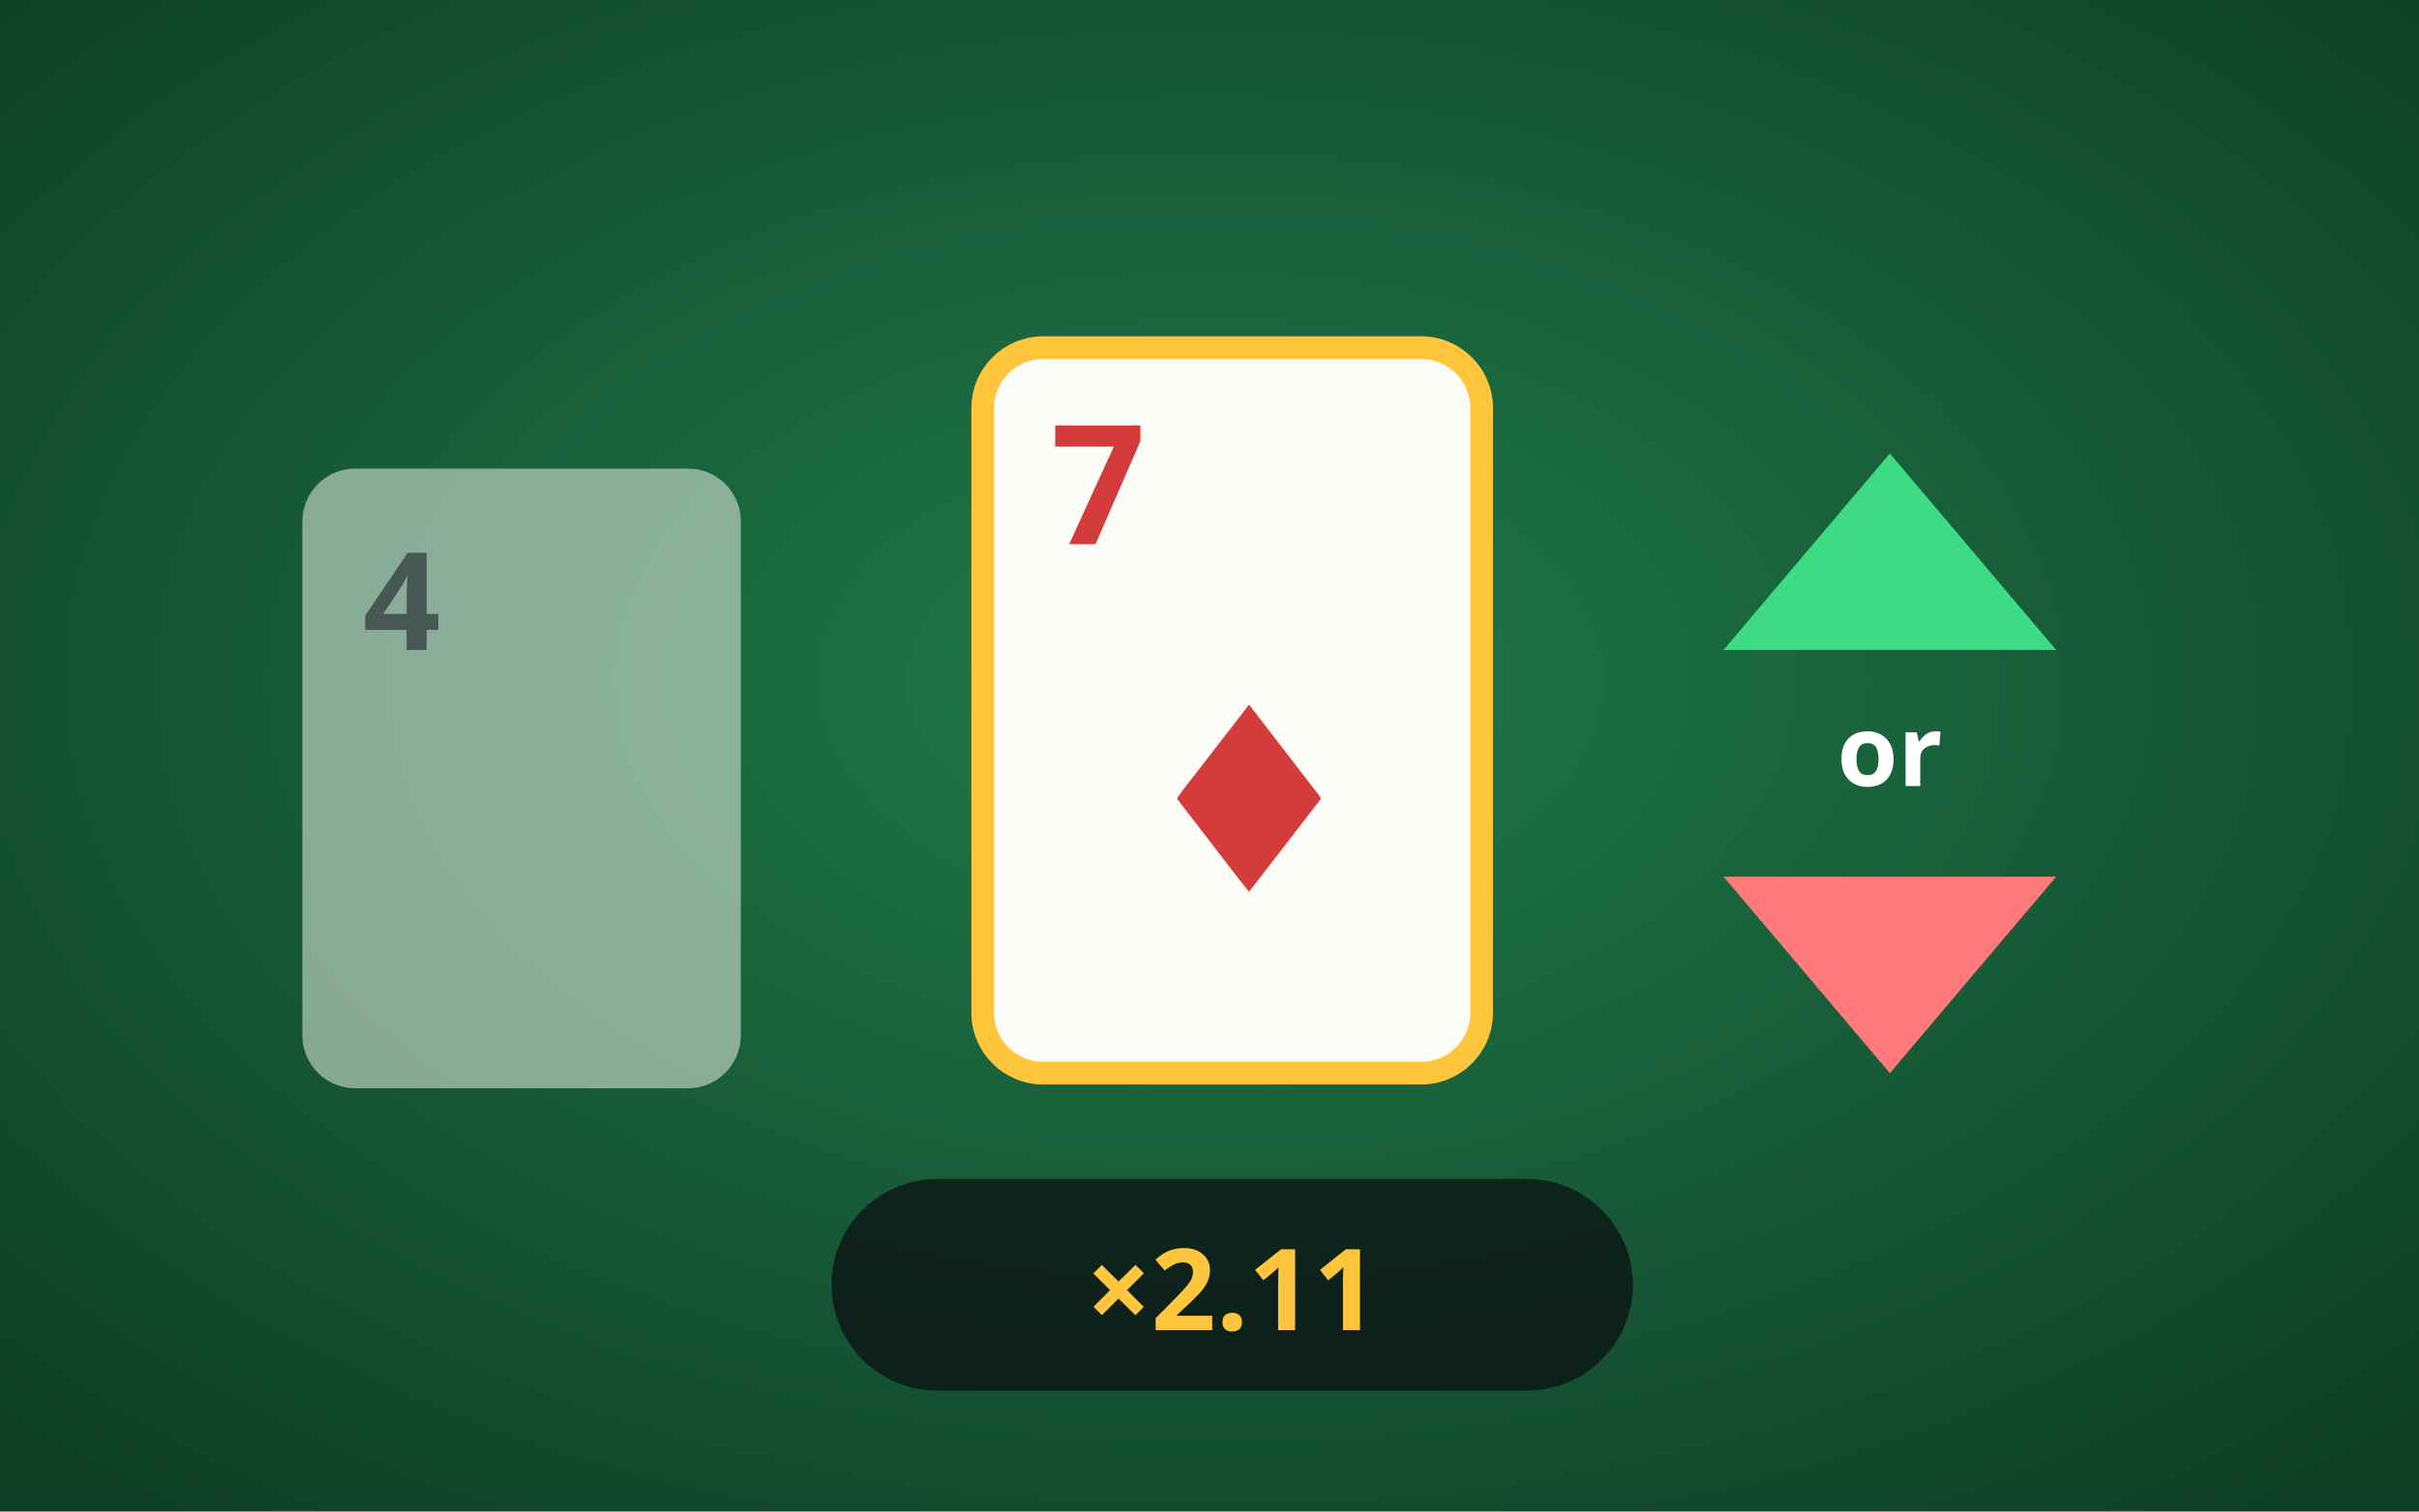
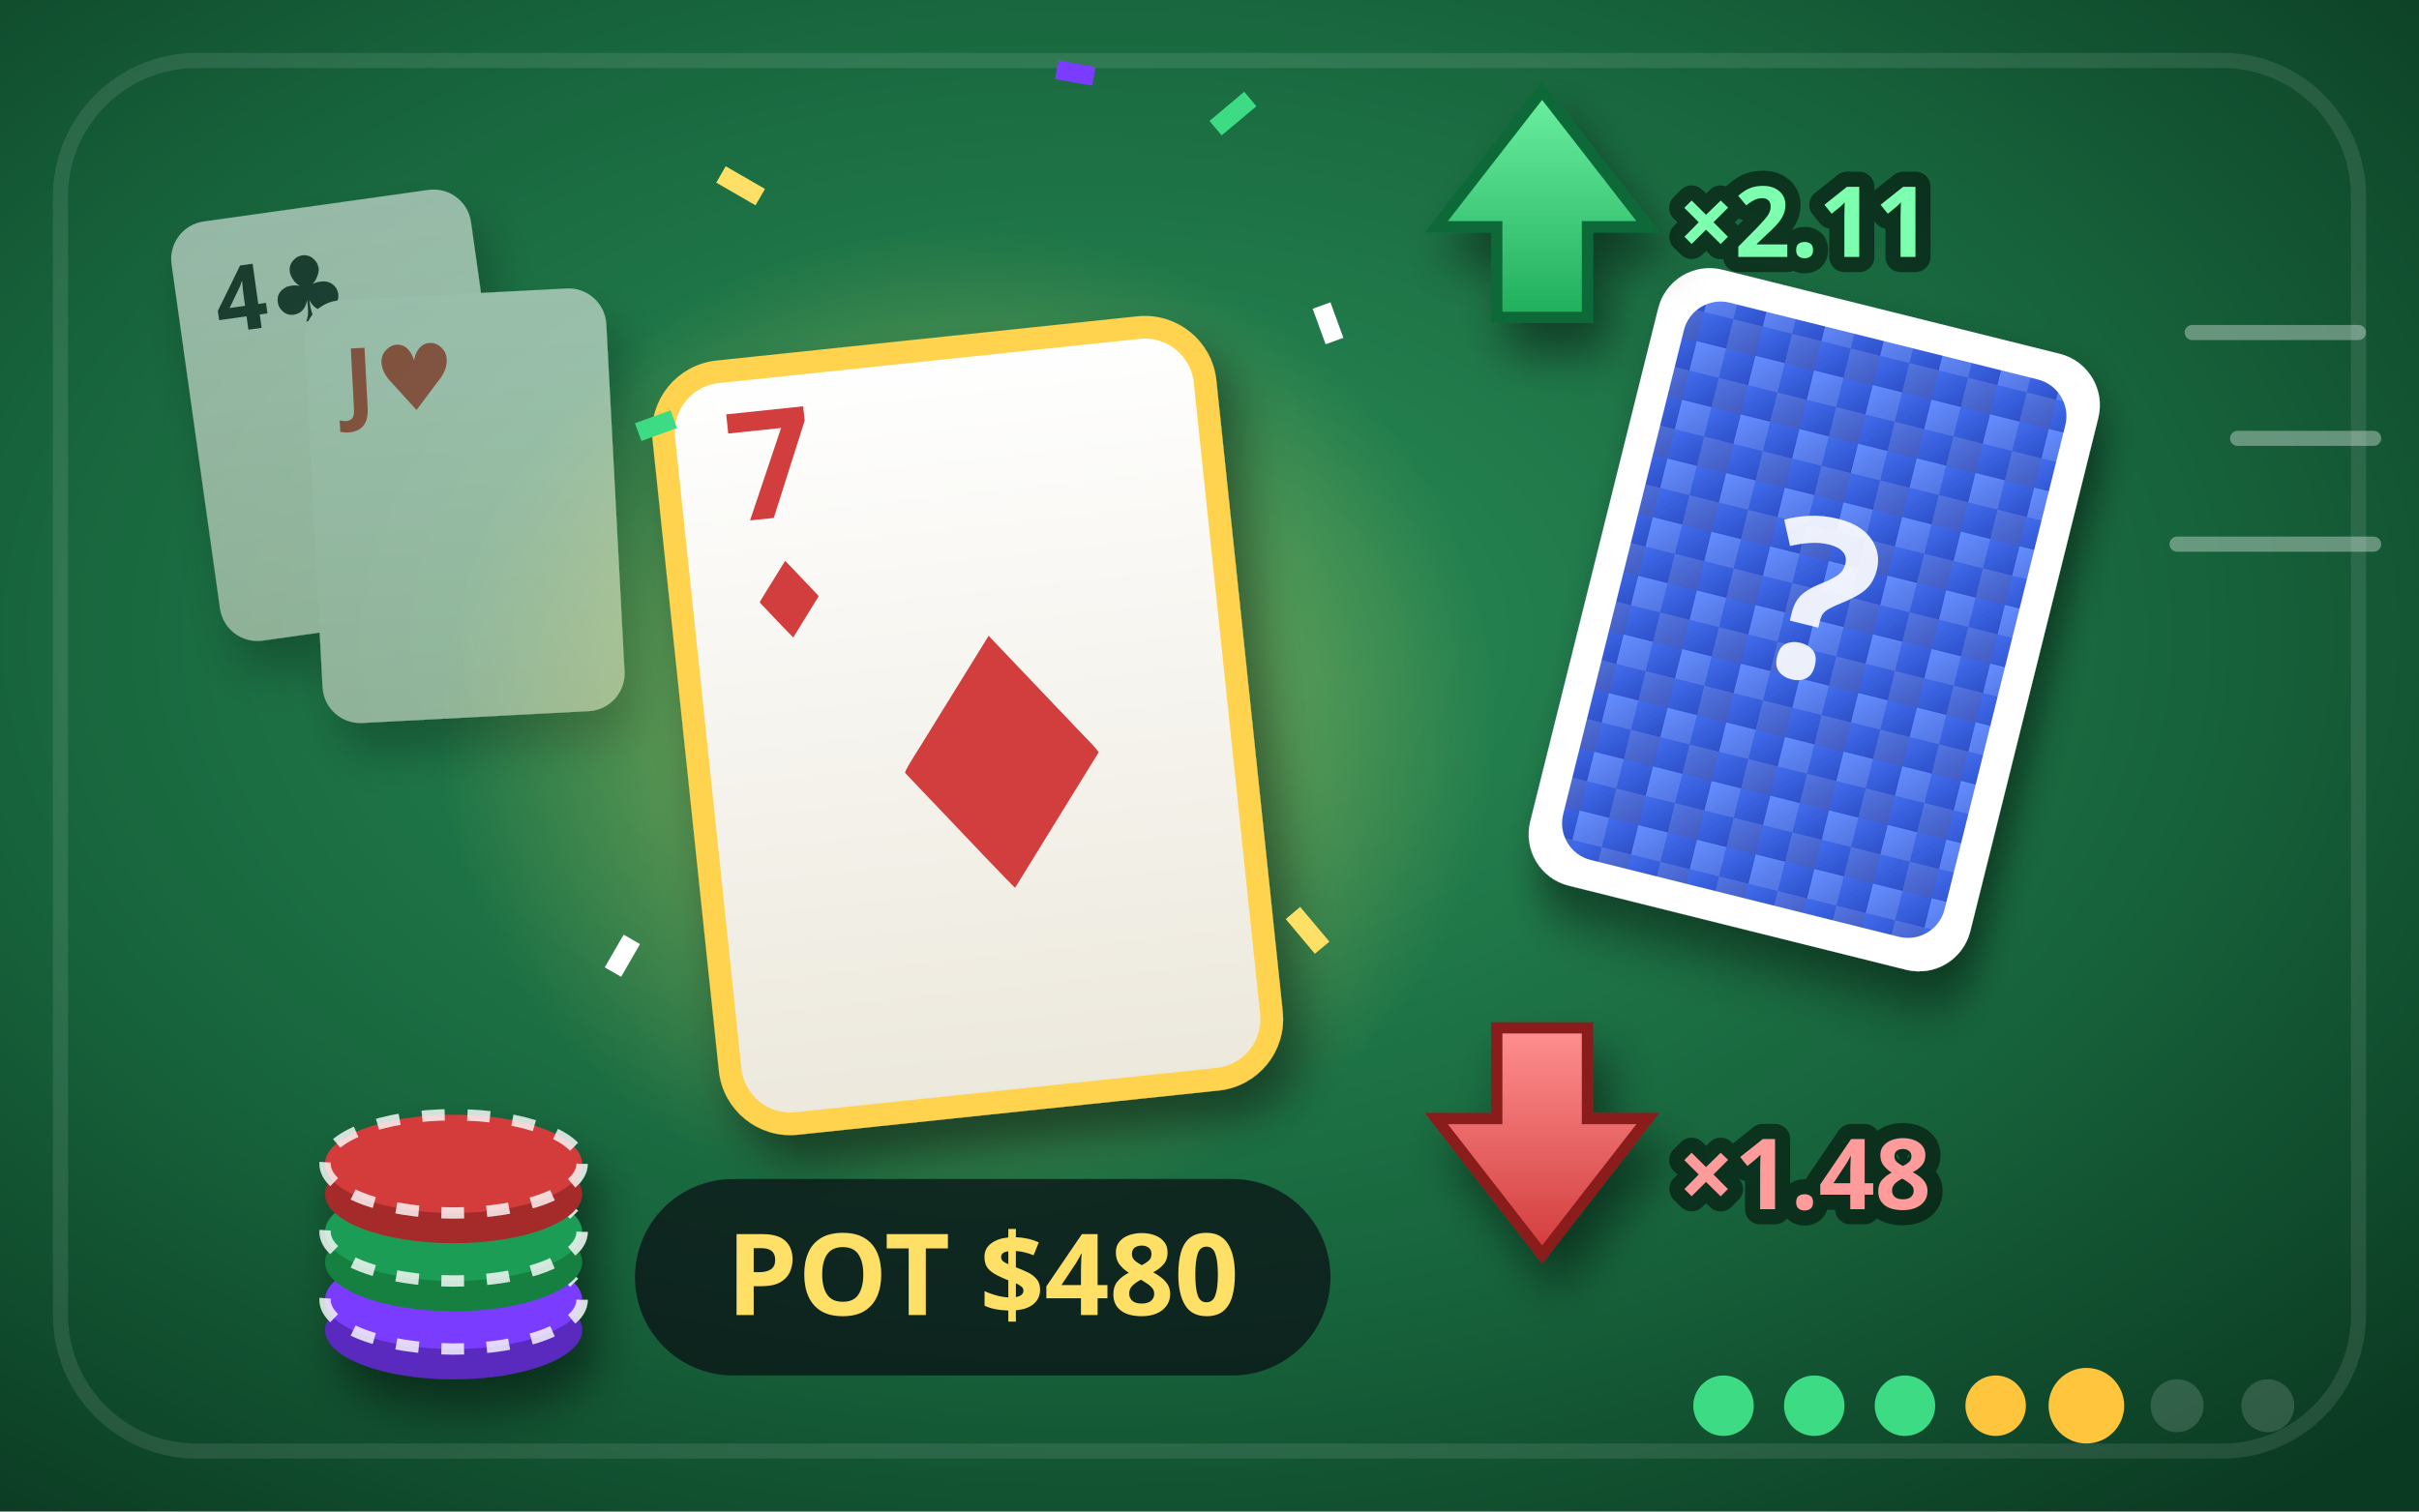
<svg xmlns="http://www.w3.org/2000/svg" viewBox="0 0 320 200">
  <defs>
-     <radialGradient id="f" cx="50%" cy="45%" r="70%">
-       <stop offset="0" stop-color="#1f7a4a" />
-       <stop offset="1" stop-color="#0f3f27" />
+     <radialGradient id="felt" cx=".45" cy=".42" r=".75">
+       <stop offset="0" stop-color="#2a8f58" />
+       <stop offset=".6" stop-color="#17643c" />
+       <stop offset="1" stop-color="#0b3a22" />
    </radialGradient>
+     <linearGradient id="card" x1="0" y1="0" x2="0" y2="1">
+       <stop offset="0" stop-color="#ffffff" />
+       <stop offset="1" stop-color="#ece8dc" />
+     </linearGradient>
+     <linearGradient id="back" x1="0" y1="0" x2="1" y2="1">
+       <stop offset="0" stop-color="#4b7bff" />
+       <stop offset="1" stop-color="#2442b8" />
+     </linearGradient>
+     <pattern id="chk" width="8" height="8" patternUnits="userSpaceOnUse">
+       <rect width="8" height="8" fill="url(#back)" />
+       <rect width="4" height="4" fill="#fff" opacity=".14" />
+       <rect x="4" y="4" width="4" height="4" fill="#fff" opacity=".14" />
+     </pattern>
+     <radialGradient id="glow">
+       <stop offset="0" stop-color="#ffe066" stop-opacity=".55" />
+       <stop offset="1" stop-color="#ffe066" stop-opacity="0" />
+     </radialGradient>
+     <linearGradient id="up" x1="0" y1="0" x2="0" y2="1">
+       <stop offset="0" stop-color="#6cf0a2" />
+       <stop offset="1" stop-color="#1fae5c" />
+     </linearGradient>
+     <linearGradient id="dn" x1="0" y1="0" x2="0" y2="1">
+       <stop offset="0" stop-color="#ff8f8f" />
+       <stop offset="1" stop-color="#d23c3c" />
+     </linearGradient>
+     <filter id="ds" x="-30%" y="-30%" width="160%" height="160%">
+       <feDropShadow dx="2" dy="4" stdDeviation="3" flood-opacity=".45" />
+     </filter>
  </defs>
-   <rect width="320" height="200" fill="url(#f)" />
-   <g font-family="system-ui,sans-serif" font-weight="700">
-     <rect x="40" y="62" width="58" height="82" rx="7" fill="#fbfbf8" opacity=".5" />
-     <text x="48" y="86" font-size="18" fill="#1b1e24" opacity=".6">4</text>
-     <rect x="130" y="46" width="66" height="96" rx="8" fill="#fbfbf8" stroke="#ffc53d" stroke-width="3" />
-     <text x="139" y="72" font-size="22" fill="#d43b3b">7</text>
-     <text x="150" y="118" font-size="34" fill="#d43b3b">♦</text>
-     <path d="M250 60 l22 26 h-44z" fill="#3ddc84" />
-     <path d="M250 142 l22 -26 h-44z" fill="#ff7a7a" />
-     <text x="250" y="104" text-anchor="middle" font-size="13" fill="#fff">or</text>
-     <rect x="110" y="156" width="106" height="28" rx="14" fill="rgba(10,12,16,.7)" />
-     <text x="163" y="176" text-anchor="middle" font-size="15" fill="#ffc53d">×2.11</text>
+   <rect width="320" height="200" fill="url(#felt)" />
+   <rect x="8" y="8" width="304" height="184" rx="18" fill="none" stroke="#fff" stroke-opacity=".1" stroke-width="2" />
+   <g opacity=".55" filter="url(#ds)">
+     <g transform="translate(22 30) rotate(-8)">
+       <rect width="40" height="56" rx="5" fill="url(#card)" />
+       <text x="5" y="15" font-family="system-ui,sans-serif" font-weight="800" font-size="12" fill="#1b1e24">4♣</text>
+     </g>
+     <g transform="translate(40 40) rotate(-3)">
+       <rect width="40" height="56" rx="5" fill="url(#card)" />
+       <text x="5" y="15" font-family="system-ui,sans-serif" font-weight="800" font-size="12" fill="#d23c3c">J♥</text>
+     </g>
+   </g>
+   <ellipse cx="128" cy="96" rx="70" ry="66" fill="url(#glow)" />
+   <g transform="translate(128 96) rotate(-6)" filter="url(#ds)">
+     <rect x="-36" y="-50" width="72" height="100" rx="8" fill="url(#card)" stroke="#ffd34d" stroke-width="3" />
+     <text x="-28" y="-30" font-family="system-ui,sans-serif" font-weight="900" font-size="20" fill="#d23c3c">7</text>
+     <text x="-28" y="-14" font-family="system-ui,sans-serif" font-size="14" fill="#d23c3c">♦</text>
+     <text x="4" y="22" text-anchor="middle" font-family="system-ui,sans-serif" font-size="46" fill="#d23c3c">♦</text>
+   </g>
+   <g stroke="#fff" stroke-opacity=".35" stroke-width="2" stroke-linecap="round">
+     <path d="M290 44h22" />
+     <path d="M296 58h18" />
+     <path d="M288 72h26" />
+   </g>
+   <g transform="translate(240 82) rotate(14)" filter="url(#ds)">
+     <rect x="-30" y="-42" width="60" height="84" rx="7" fill="#fff" />
+     <rect x="-26" y="-38" width="52" height="76" rx="5" fill="url(#chk)" />
+     <text x="0" y="8" text-anchor="middle" font-family="system-ui,sans-serif" font-weight="900" font-size="30" fill="#fff" opacity=".9">?</text>
+   </g>
+   <g filter="url(#ds)">
+     <path d="M190 30 l14 -18 l14 18 h-8 v12 h-12 v-12z" fill="url(#up)" stroke="#0f6b37" stroke-width="1.5" />
+     <path d="M190 148 l14 18 l14 -18 h-8 v-12 h-12 v12z" fill="url(#dn)" stroke="#8a1f1f" stroke-width="1.5" />
+   </g>
+   <g font-family="system-ui,sans-serif" font-weight="900" paint-order="stroke" stroke="rgba(0,0,0,.5)" stroke-width="4" stroke-linejoin="round">
+     <text x="222" y="34" font-size="13" fill="#7dffb0">×2.11</text>
+     <text x="222" y="160" font-size="13" fill="#ff9b9b">×1.48</text>
+   </g>
+   <g filter="url(#ds)">
+     <g transform="translate(60 168)">
+       <ellipse cx="0" cy="8" rx="17" ry="6.5" fill="#5a2bbf" />
+       <ellipse cx="0" cy="4" rx="17" ry="6.5" fill="#7a3cff" stroke="#fff" stroke-opacity=".8" stroke-dasharray="3 3" stroke-width="1.5" />
+       <ellipse cx="0" cy="-1" rx="17" ry="6.5" fill="#16803f" />
+       <ellipse cx="0" cy="-5" rx="17" ry="6.5" fill="#1f9d55" stroke="#fff" stroke-opacity=".8" stroke-dasharray="3 3" stroke-width="1.5" />
+       <ellipse cx="0" cy="-10" rx="17" ry="6.5" fill="#a52b2b" />
+       <ellipse cx="0" cy="-14" rx="17" ry="6.5" fill="#d43b3b" stroke="#fff" stroke-opacity=".8" stroke-dasharray="3 3" stroke-width="1.5" />
+     </g>
+   </g>
+   <rect x="84" y="156" width="92" height="26" rx="13" fill="rgba(10,14,20,.72)" />
+   <text x="130" y="174" text-anchor="middle" font-family="system-ui,sans-serif" font-weight="900" font-size="15" fill="#ffe066">POT $480</text>
+   <g>
+     <circle cx="228" cy="186" r="4" fill="#3ddc84" />
+     <circle cx="240" cy="186" r="4" fill="#3ddc84" />
+     <circle cx="252" cy="186" r="4" fill="#3ddc84" />
+     <circle cx="264" cy="186" r="4" fill="#ffc53d" />
+     <circle cx="276" cy="186" r="5" fill="#ffc53d" />
+     <circle cx="288" cy="186" r="3.5" fill="#fff" opacity=".15" />
+     <circle cx="300" cy="186" r="3.5" fill="#fff" opacity=".15" />
+   </g>
+   <g>
+     <rect x="96" y="22" width="6" height="2.5" fill="#ffe066" transform="rotate(30 96 22)" />
+     <rect x="160" y="16" width="6" height="2.5" fill="#3ddc84" transform="rotate(-40 160 16)" />
+     <rect x="176" y="40" width="5" height="2.5" fill="#fff" transform="rotate(70 176 40)" />
+     <rect x="84" y="56" width="5" height="2.5" fill="#3ddc84" transform="rotate(-20 84 56)" />
+     <rect x="172" y="120" width="6" height="2.5" fill="#ffe066" transform="rotate(50 172 120)" />
+     <rect x="80" y="128" width="5" height="2.5" fill="#fff" transform="rotate(-60 80 128)" />
+     <rect x="140" y="8" width="5" height="2.5" fill="#7a3cff" transform="rotate(10 140 8)" />
  </g>
</svg>
